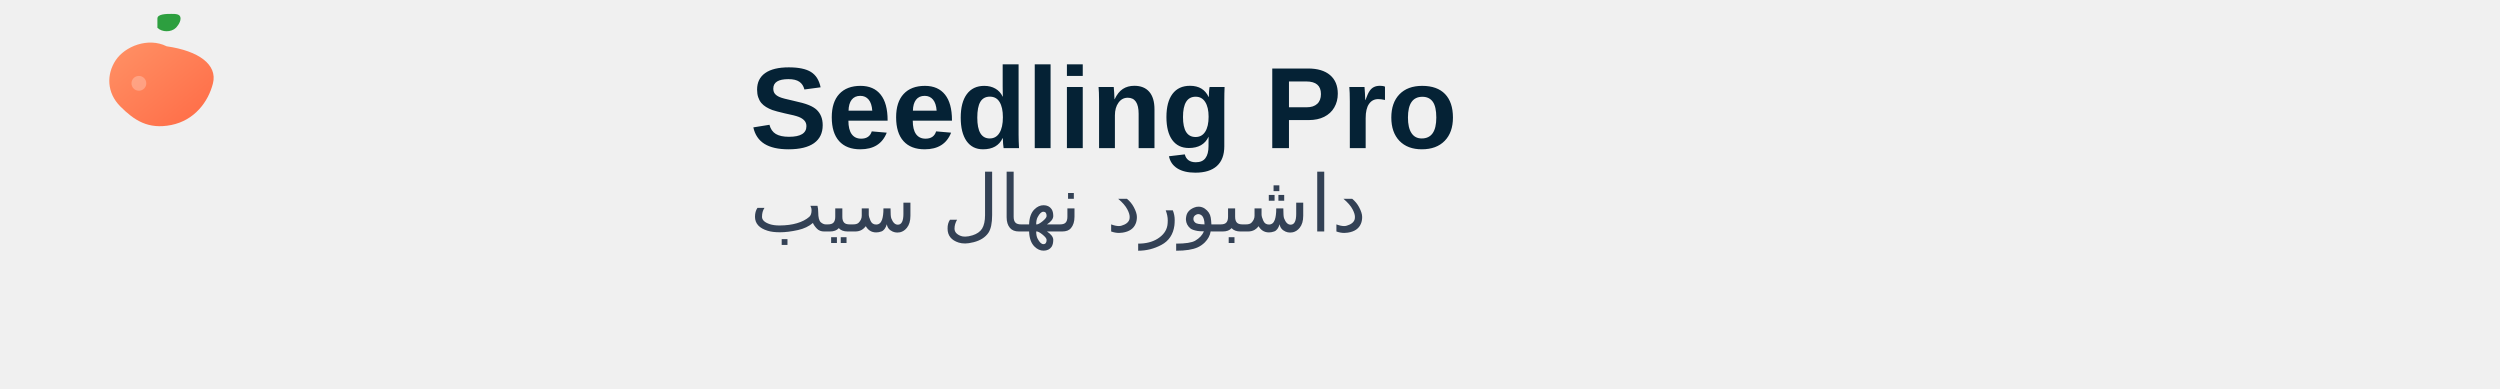
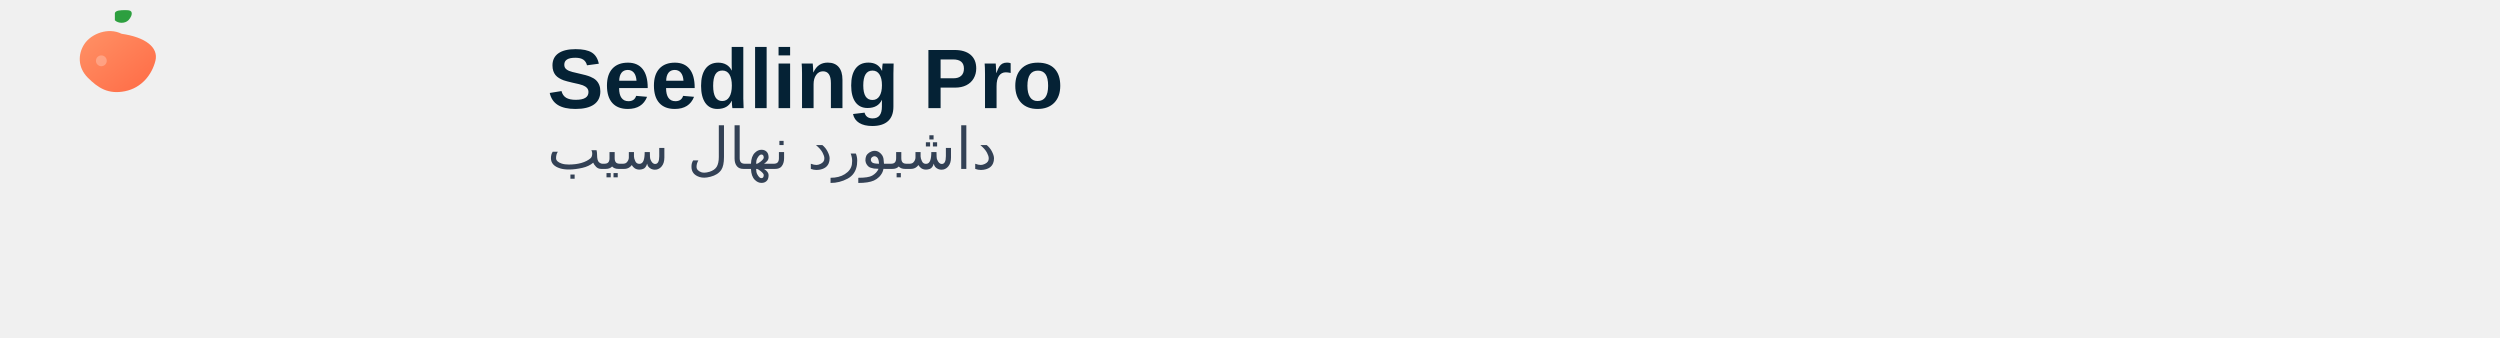
- <svg xmlns="http://www.w3.org/2000/svg" width="540" height="84" viewBox="0 0 540 84">
+ <svg xmlns="http://www.w3.org/2000/svg" width="740" height="100" viewBox="0 0 740 100">
  <defs>
    <linearGradient id="g" x1="0" x2="1" y1="0" y2="1">
      <stop offset="0" stop-color="#ff9266" />
      <stop offset="1" stop-color="#ff6a45" />
    </linearGradient>
  </defs>
  <rect rx="12" width="540" height="84" fill="#ffffff" opacity="0.0" />
  <g transform="translate(8,4)">
    <path d="M28 6c-4-2-9 0-11 3s-2 7 1 10 6 5 11 4 8-5 9-9-3-7-10-8z" fill="url(#g)" />
    <path d="M26 2c1 1 3 1 4 0 0 0 1-1 1-2s-1-1-2-1-3 0-3 1-0 1 0 2z" fill="#2d9f3f" />
    <circle cx="22" cy="14" r="1.6" fill="#ffffff" opacity="0.25" />
  </g>
  <g transform="translate(72,14)">
    <text x="90" y="18" font-family="Vazir, Arial, sans-serif" font-size="25" font-weight="700" fill="#052235">Seedling Pro</text>
    <text x="90" y="36" font-family="Vazir, Arial, sans-serif" font-size="17" fill="#334155">داشبورد نهال سیب</text>
  </g>
</svg>
